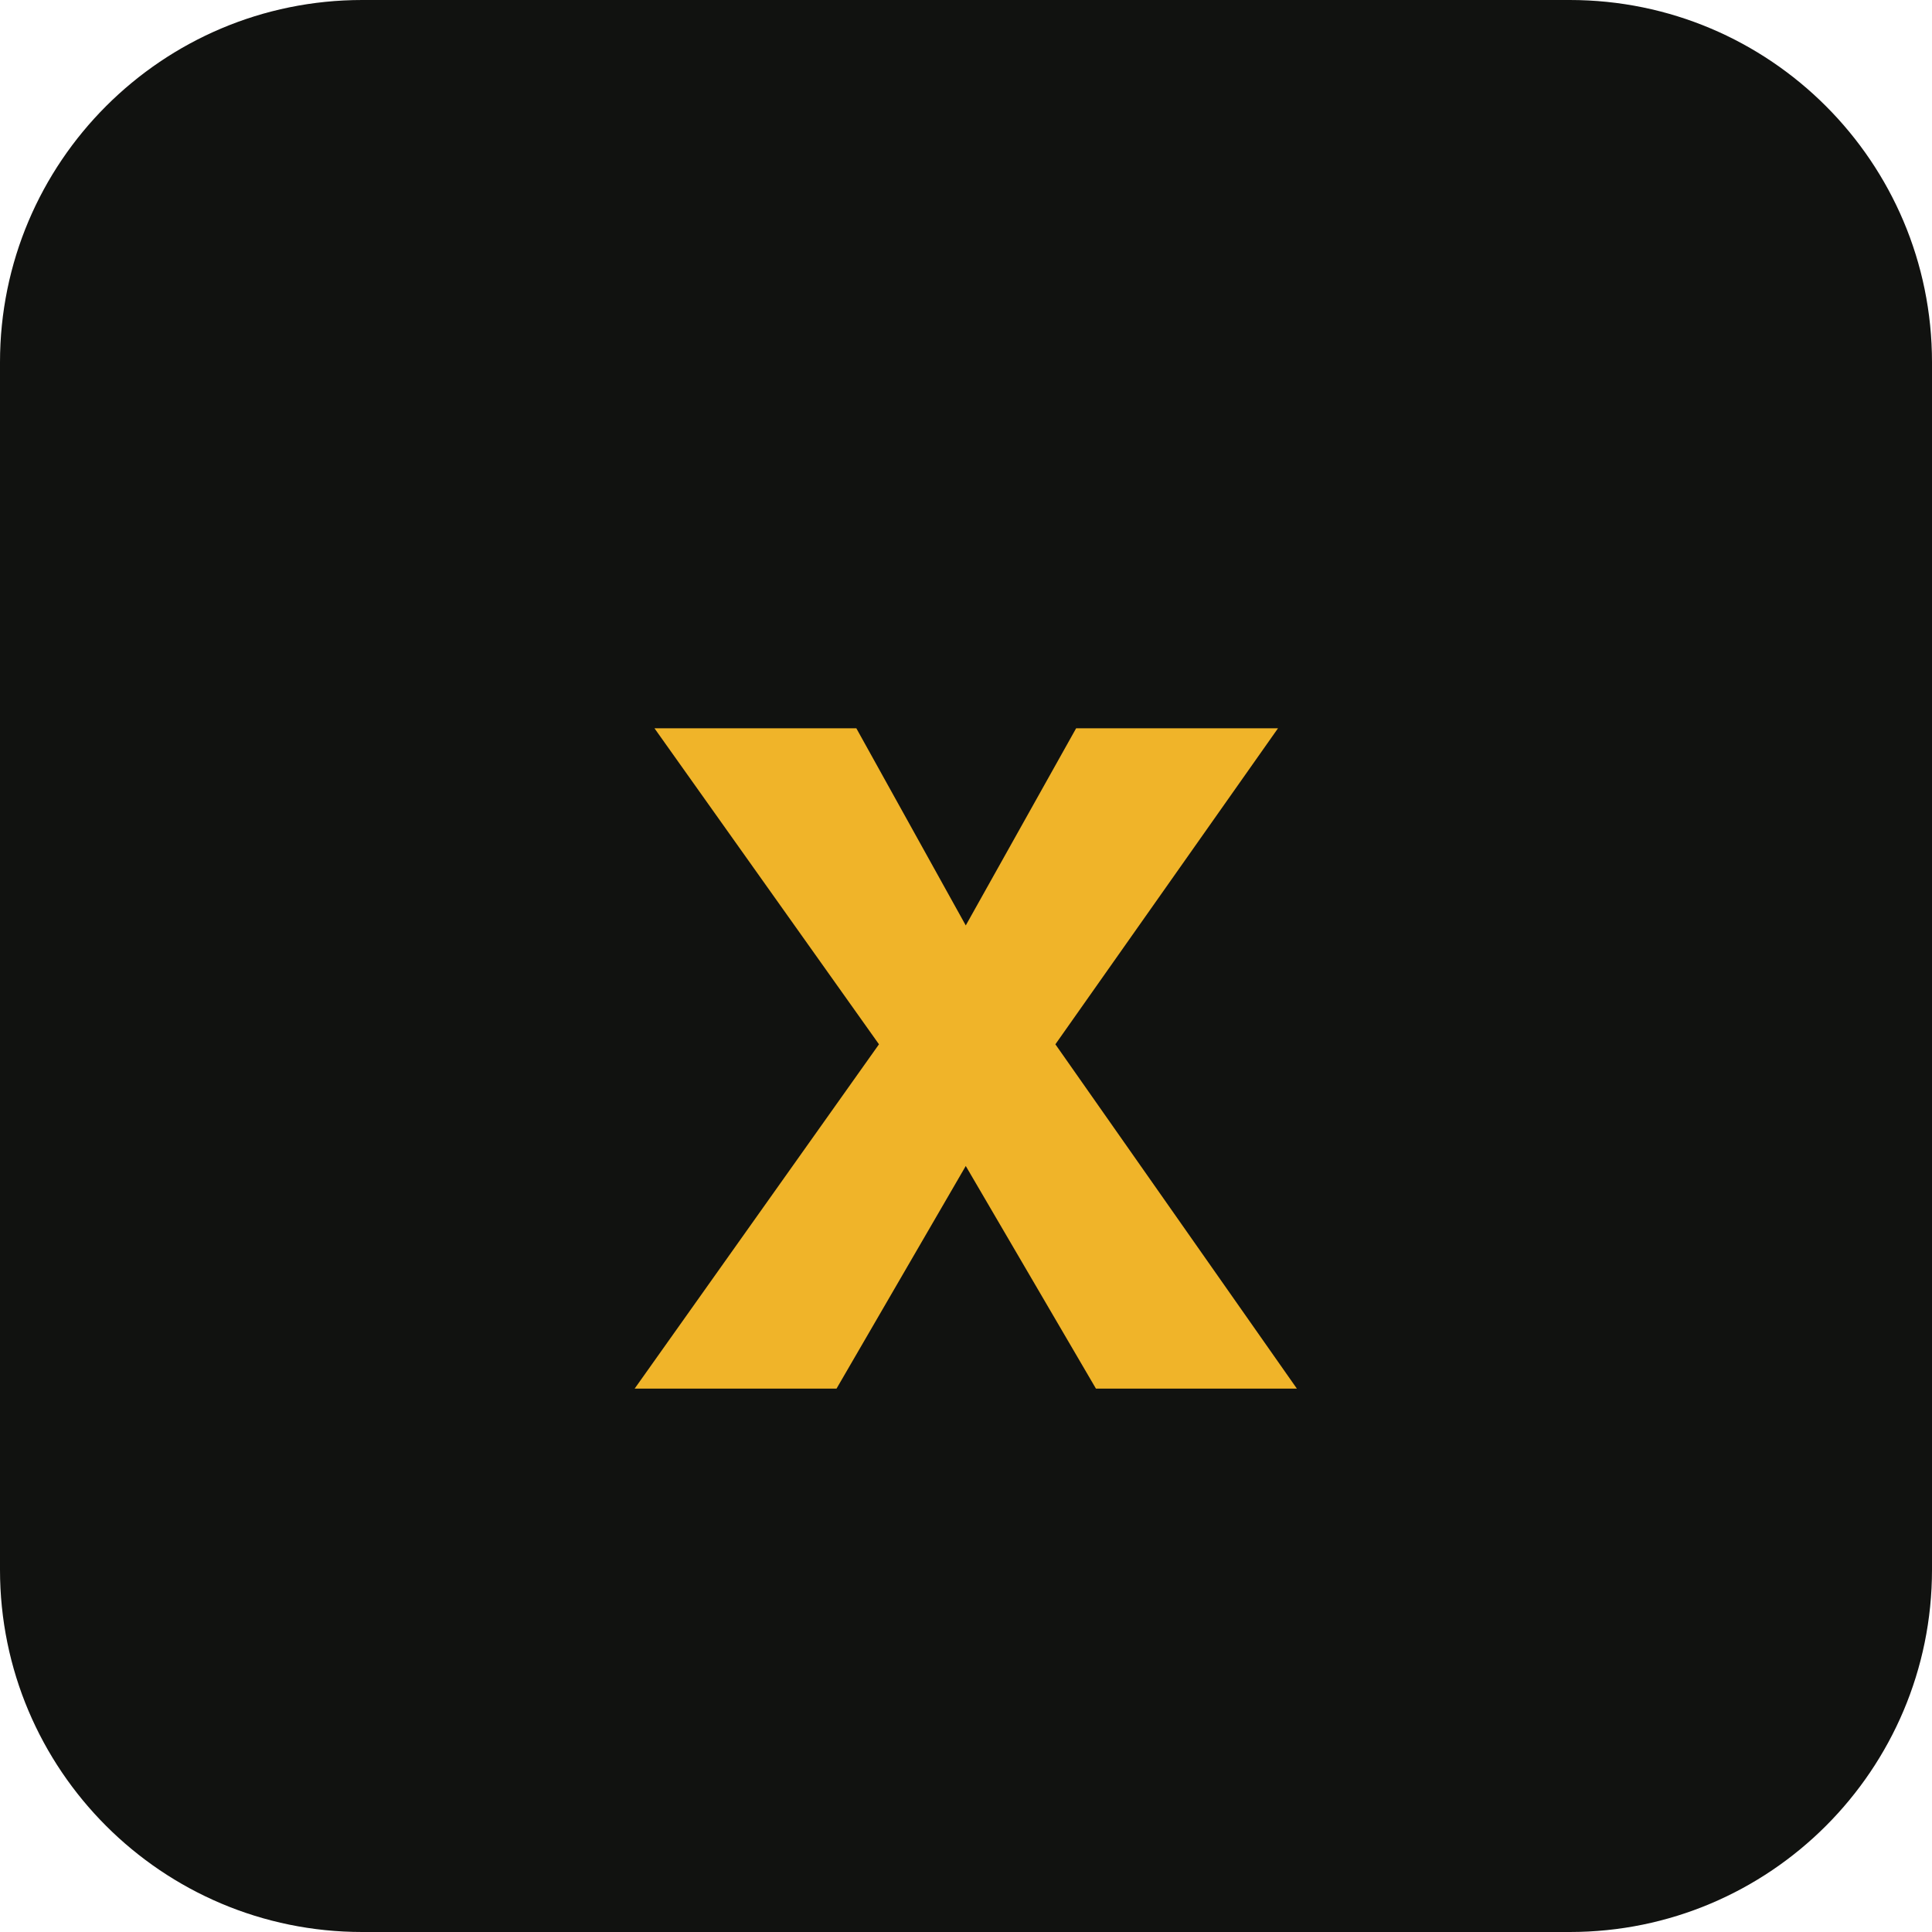
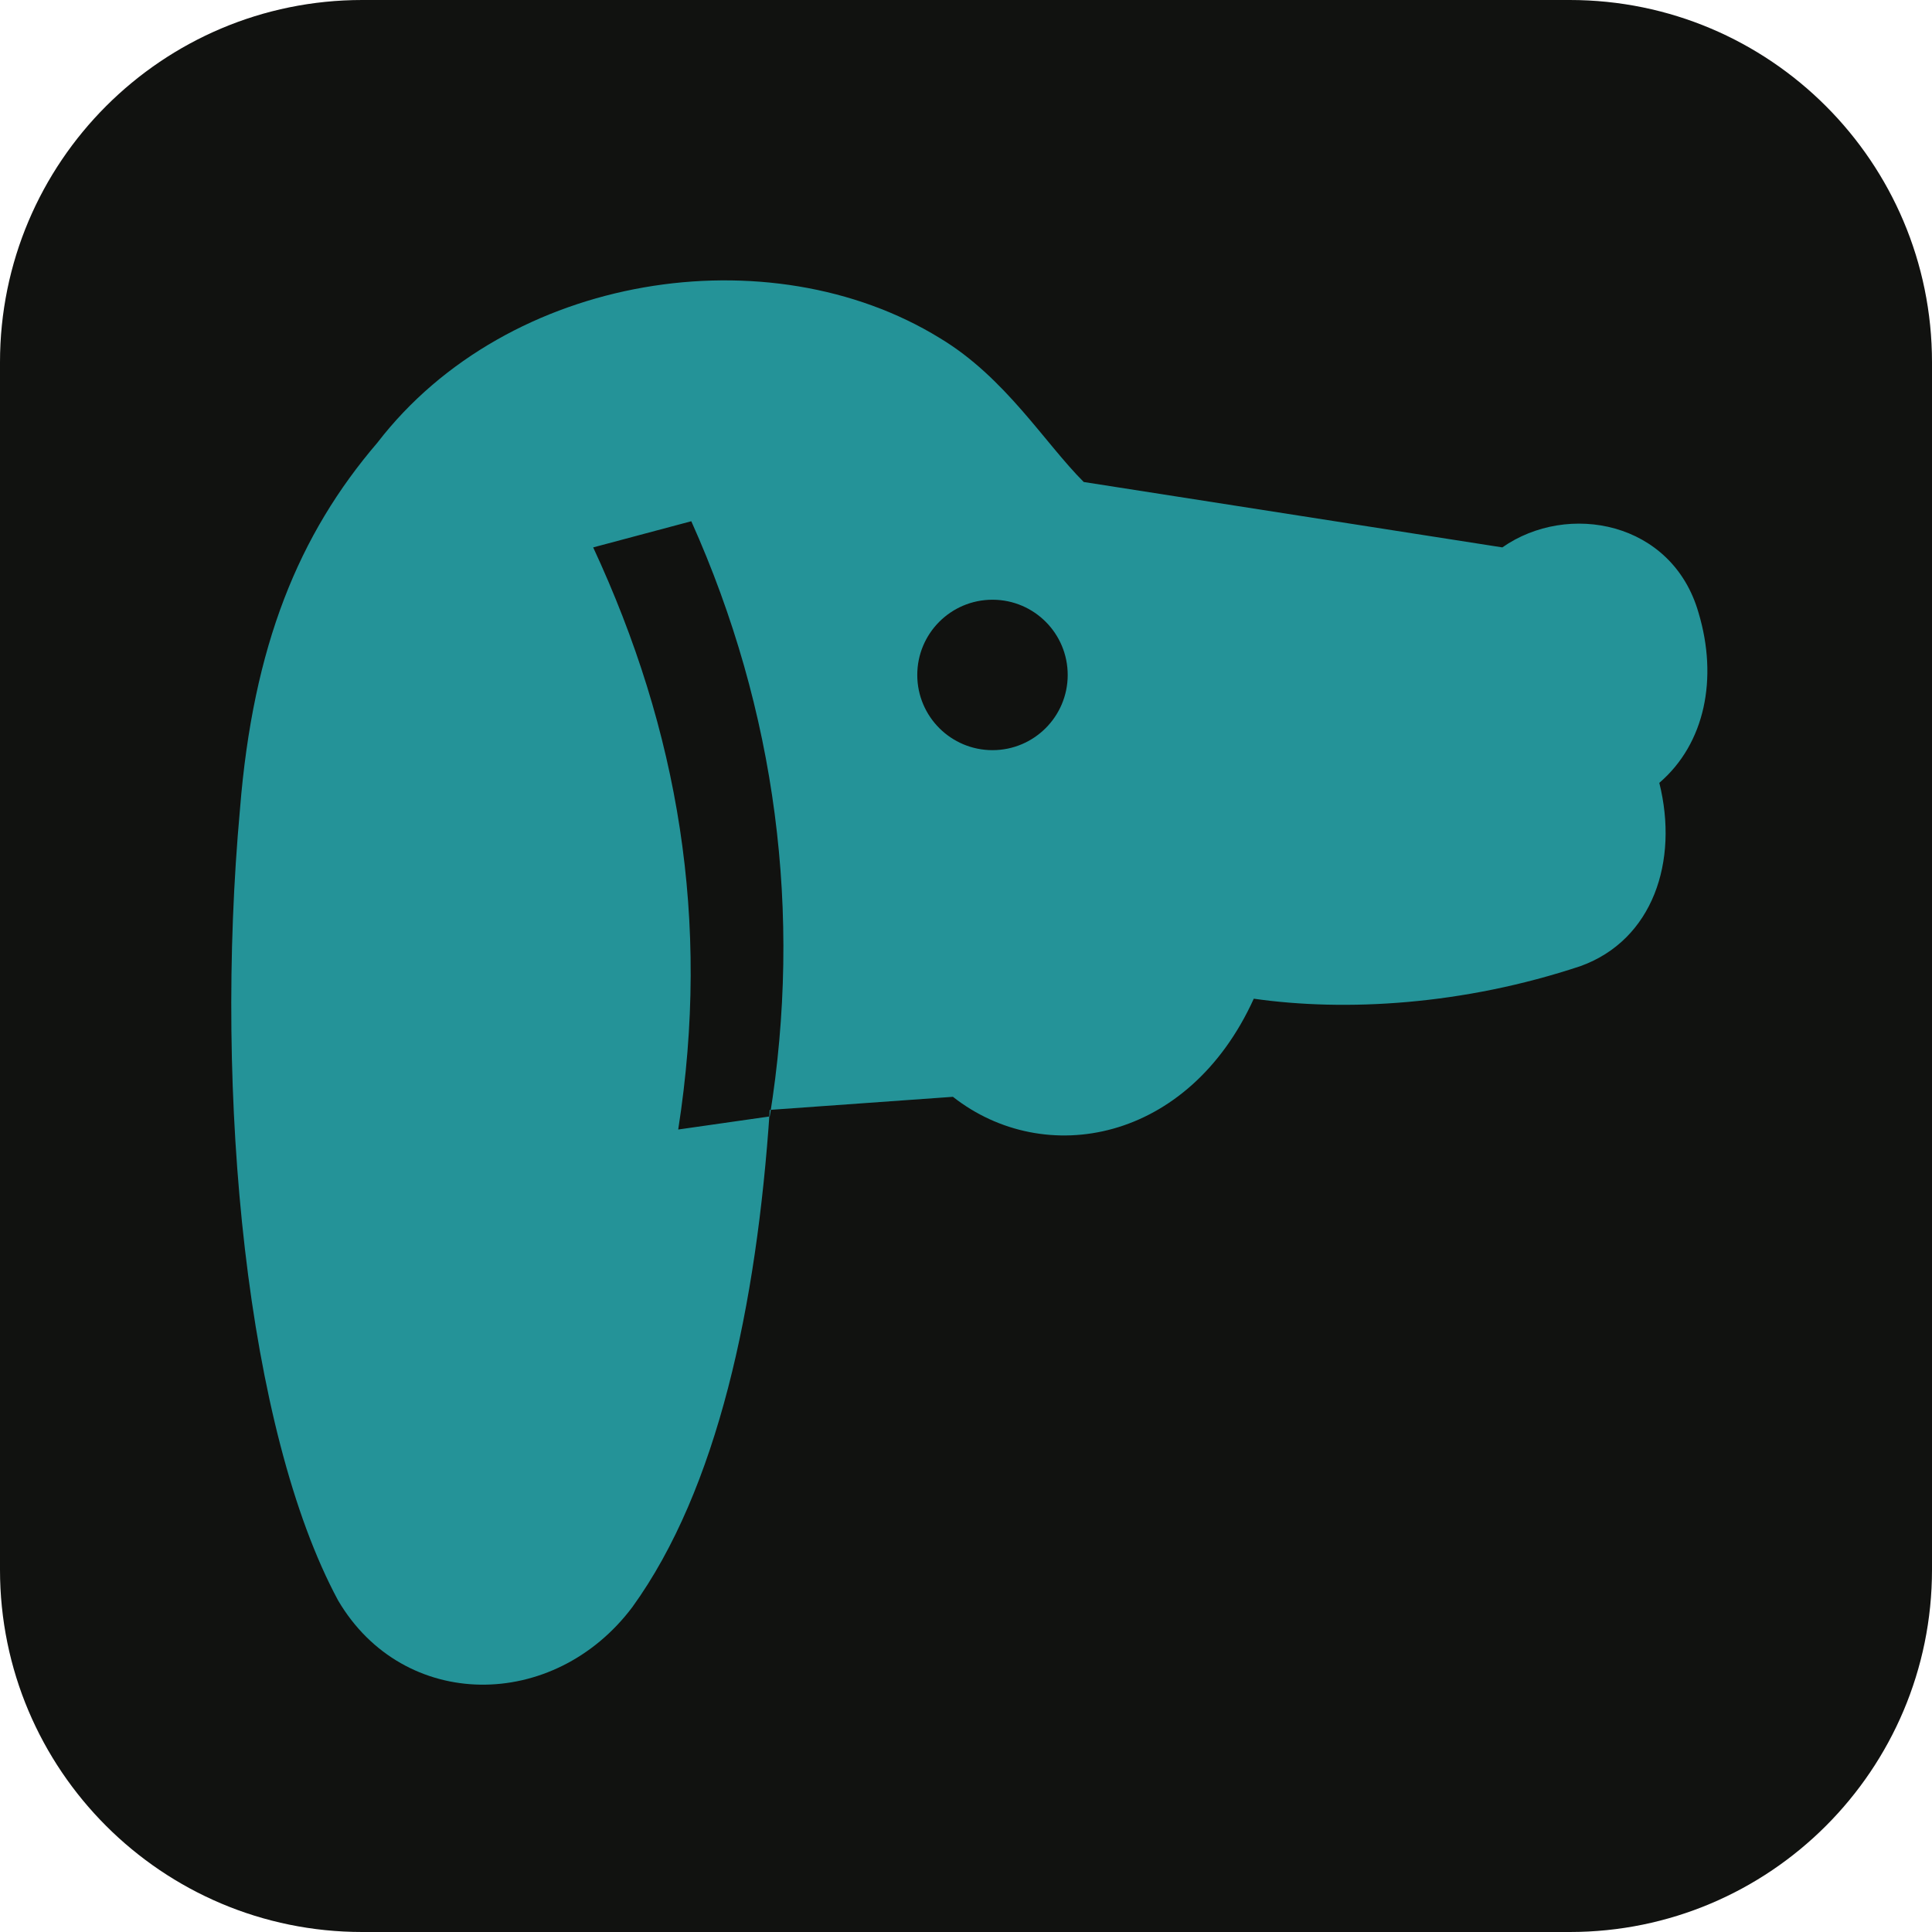
<svg xmlns="http://www.w3.org/2000/svg" viewBox="0 0 32 32">
  <rect width="32" height="32" rx="6" fill="#111210" />
-   <text x="16" y="23" text-anchor="middle" font-family="monospace" font-size="20" font-weight="600" fill="#f0b429">x</text>
+   <svg x="3" y="3" width="26" height="26" viewBox="6 5 24 24">
+     <path fill="#249398" fill-rule="evenodd" d="M9 9C11 6.4 15 5.8 17.6 7.4C18.6 8 19.2 9 19.8 9.6L26.2 10.6C27.2 9.9 28.8 10.2 29.2 11.6C29.5 12.6 29.3 13.6 28.6 14.2C28.9 15.4 28.5 16.6 27.4 17C25.6 17.6 23.8 17.7 22.4 17.5C21.4 19.7 19.2 20.1 17.8 19L15 19.2C14.8 22.2 14.2 25 12.9 26.8C11.7 28.4 9.4 28.4 8.4 26.7C7 24.1 6.5 19 6.9 14.6C7.1 12.1 7.8 10.4 9 9ZM18.4 11.4a1.15 1.15 0 1 0 0.01 0ZM12.3 10.6C13.6 13.4 14.1 16.3 13.6 19.5L15 19.3C15.5 16.2 15.1 13.1 13.8 10.2Z" />
+   </svg>
</svg>
